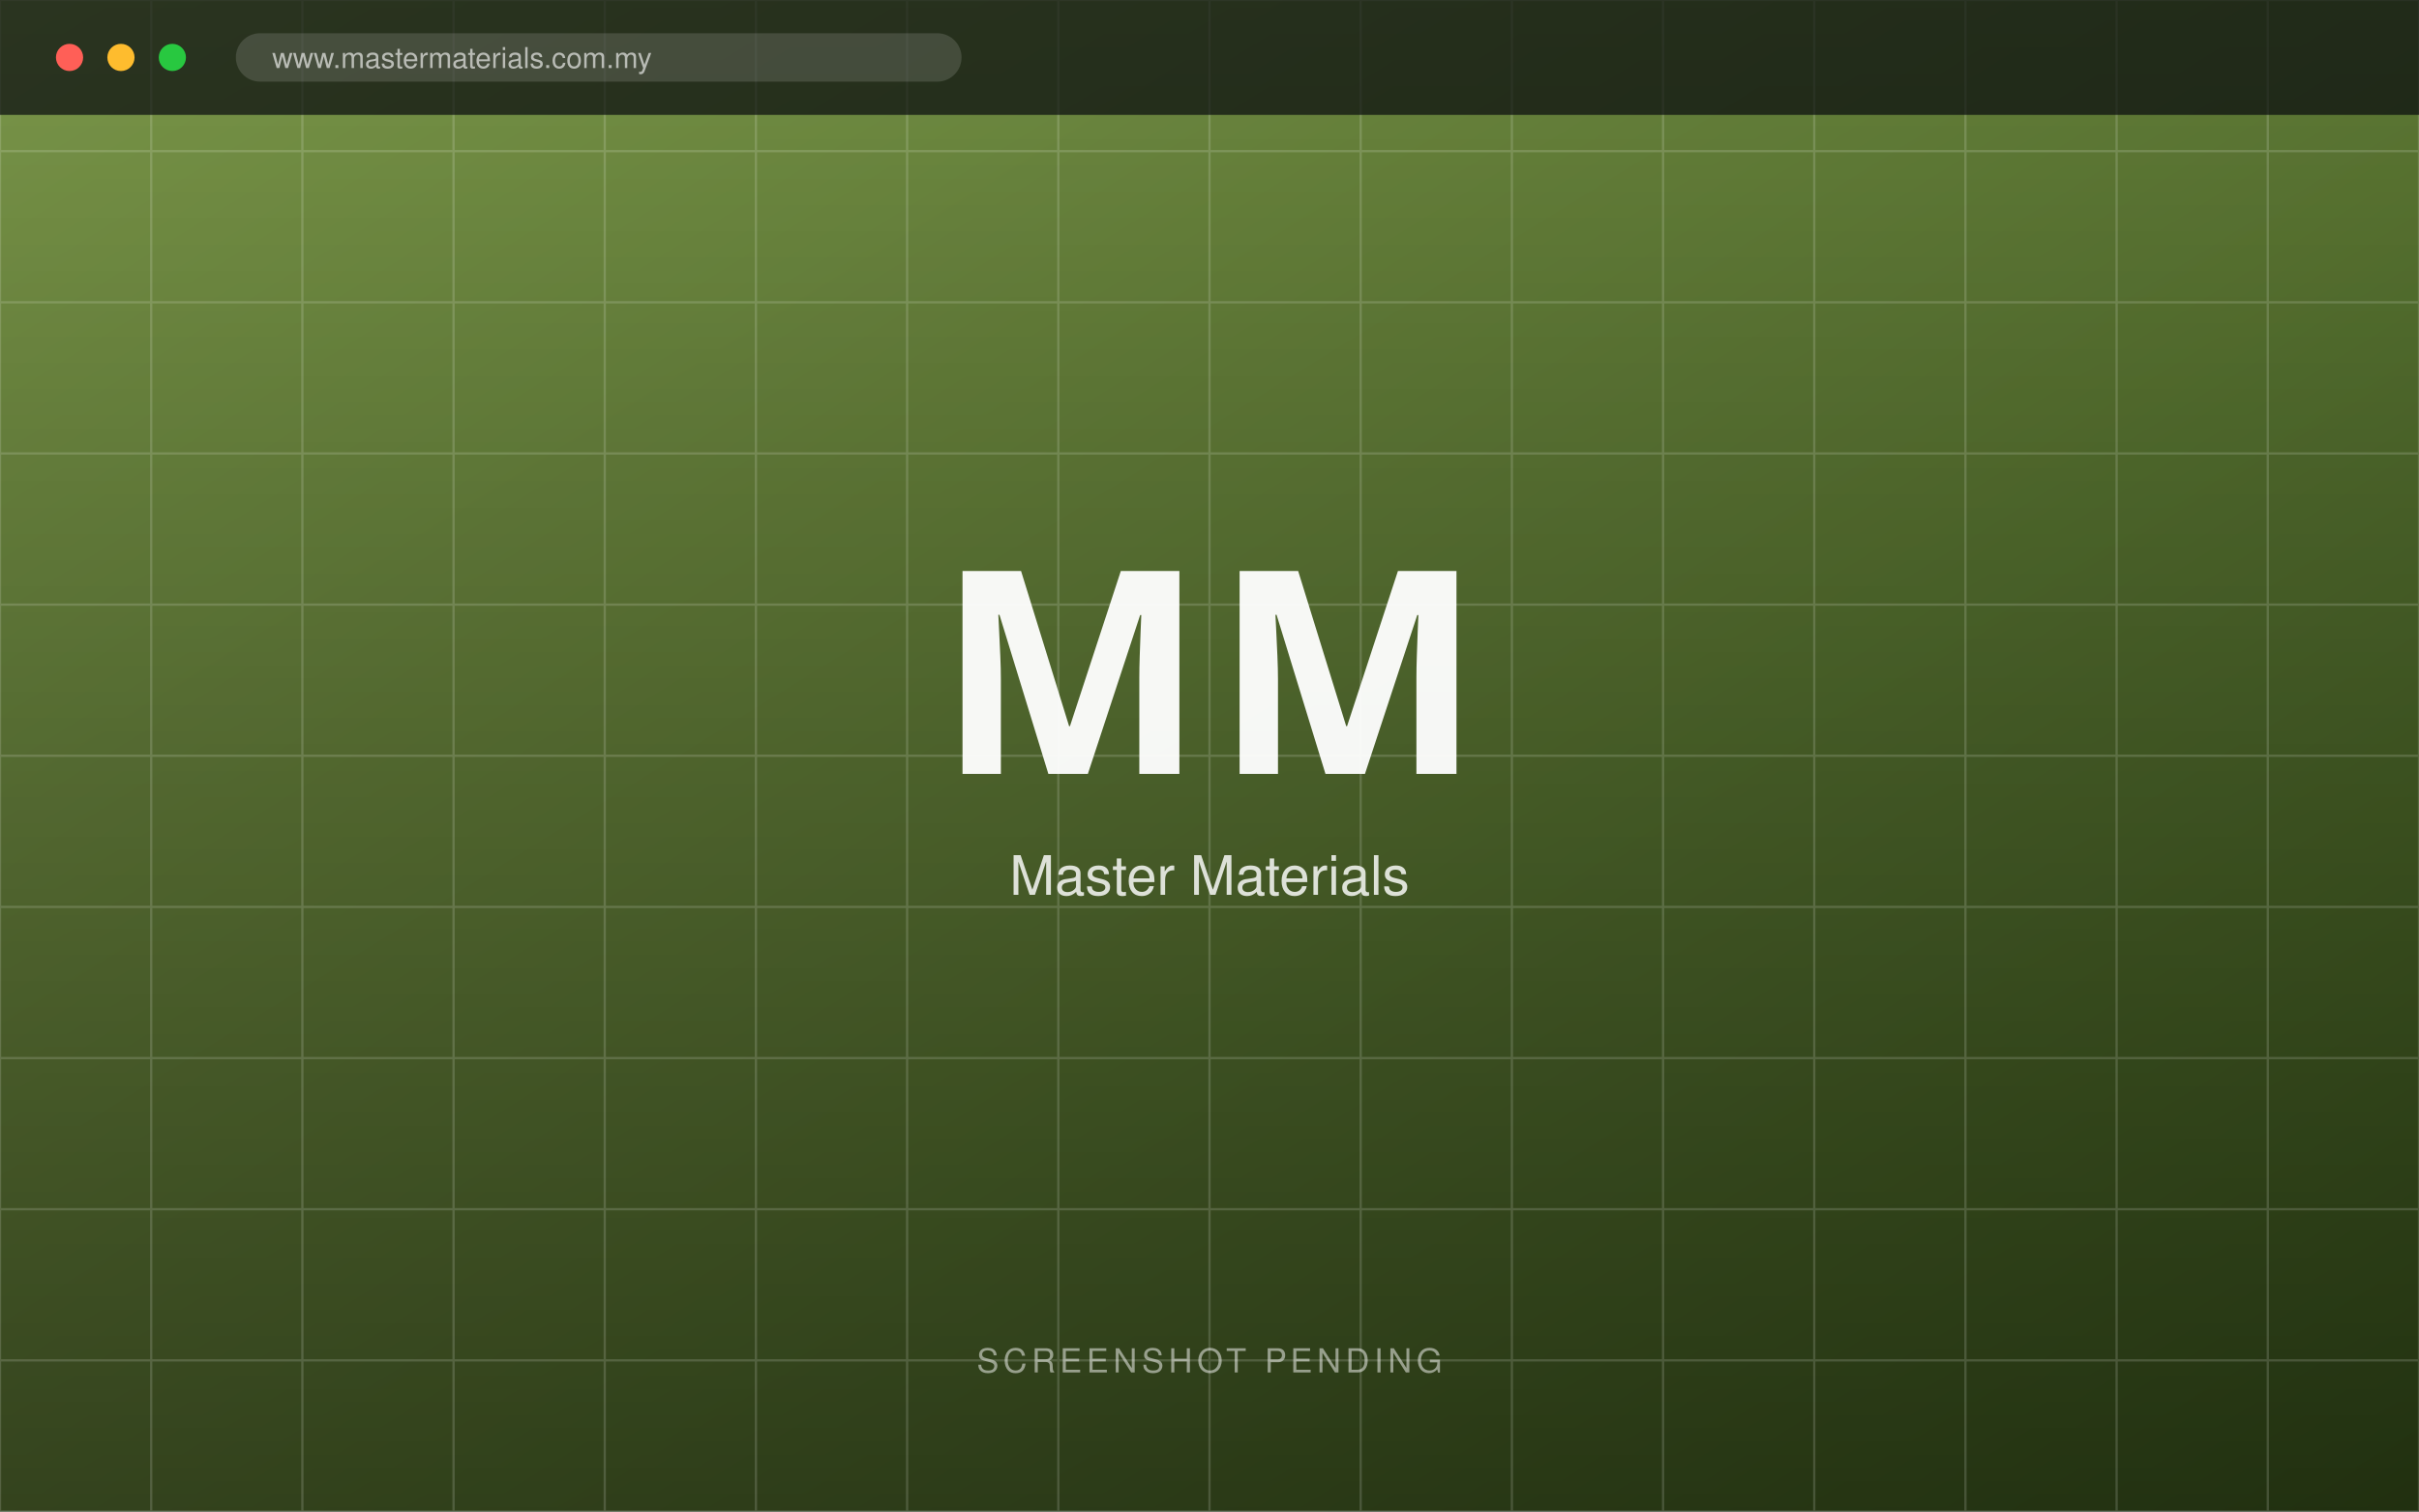
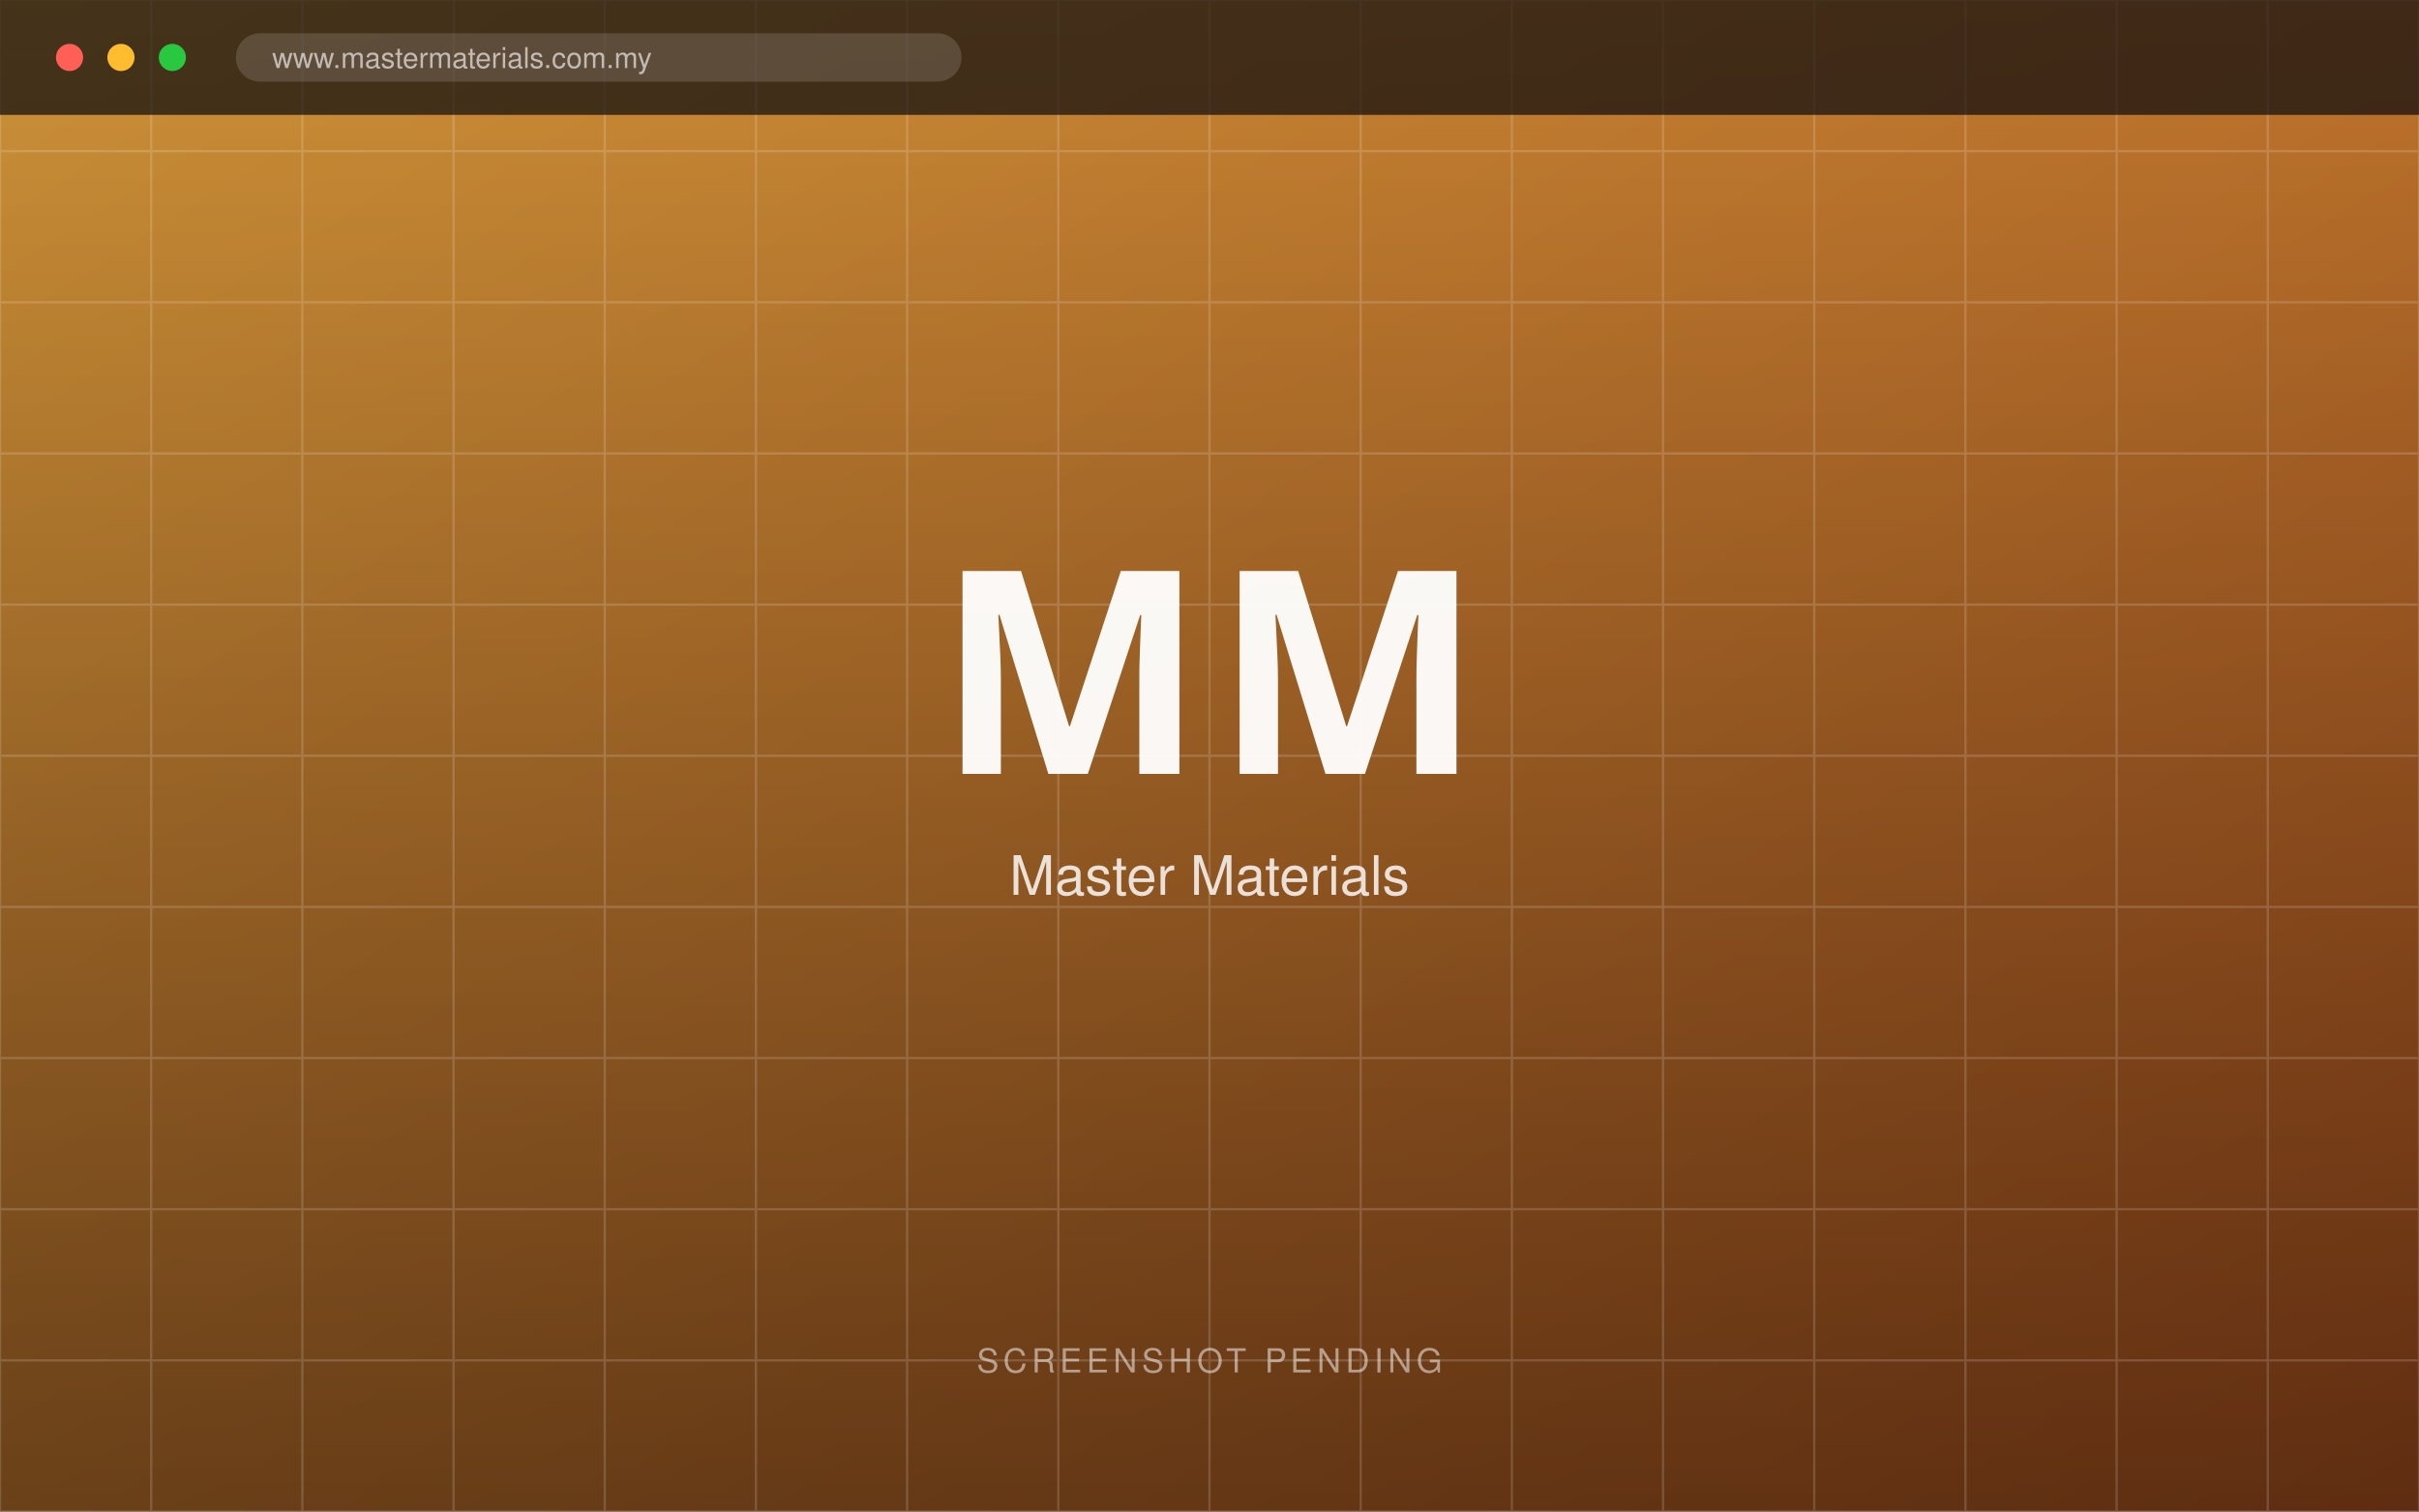
<svg xmlns="http://www.w3.org/2000/svg" viewBox="0 0 1600 1000" width="1600" height="1000" role="img" aria-label="Master Materials">
  <defs>
    <linearGradient id="g" x1="0" y1="0" x2="1" y2="1">
-       <stop offset="0%" stop-color="#8FAE4F" stop-opacity=".85" />
-       <stop offset="100%" stop-color="#3E5A1C" stop-opacity=".95" />
+       <stop offset="0%" stop-color="#F2A93B" stop-opacity=".85" />
+       <stop offset="100%" stop-color="#B4541E" stop-opacity=".95" />
    </linearGradient>
    <linearGradient id="v" x1="0" y1="0" x2="0" y2="1">
      <stop offset="0%" stop-color="#000" stop-opacity="0" />
      <stop offset="100%" stop-color="#000" stop-opacity=".45" />
    </linearGradient>
  </defs>
  <rect width="1600" height="1000" fill="#101C2E" />
  <rect x="0" y="0" width="1600" height="1000" fill="url(#g)" />
  <rect x="0" y="0" width="1600" height="1000" fill="url(#v)" />
  <g opacity=".16" stroke="#fff" stroke-width="1.5">
    <line x1="0" y1="0" x2="1600" y2="0" />
    <line x1="0" y1="100" x2="1600" y2="100" />
    <line x1="0" y1="200" x2="1600" y2="200" />
    <line x1="0" y1="300" x2="1600" y2="300" />
    <line x1="0" y1="400" x2="1600" y2="400" />
    <line x1="0" y1="500" x2="1600" y2="500" />
    <line x1="0" y1="600" x2="1600" y2="600" />
    <line x1="0" y1="700" x2="1600" y2="700" />
    <line x1="0" y1="800" x2="1600" y2="800" />
    <line x1="0" y1="900" x2="1600" y2="900" />
    <line x1="0" y1="1000" x2="1600" y2="1000" />
    <line x1="0" y1="0" x2="0" y2="1000" />
    <line x1="100" y1="0" x2="100" y2="1000" />
    <line x1="200" y1="0" x2="200" y2="1000" />
    <line x1="300" y1="0" x2="300" y2="1000" />
    <line x1="400" y1="0" x2="400" y2="1000" />
    <line x1="500" y1="0" x2="500" y2="1000" />
    <line x1="600" y1="0" x2="600" y2="1000" />
    <line x1="700" y1="0" x2="700" y2="1000" />
    <line x1="800" y1="0" x2="800" y2="1000" />
    <line x1="900" y1="0" x2="900" y2="1000" />
    <line x1="1000" y1="0" x2="1000" y2="1000" />
    <line x1="1100" y1="0" x2="1100" y2="1000" />
    <line x1="1200" y1="0" x2="1200" y2="1000" />
    <line x1="1300" y1="0" x2="1300" y2="1000" />
    <line x1="1400" y1="0" x2="1400" y2="1000" />
    <line x1="1500" y1="0" x2="1500" y2="1000" />
    <line x1="1600" y1="0" x2="1600" y2="1000" />
  </g>
  <rect x="0" y="0" width="1600" height="76" fill="#04060C" opacity=".68" />
  <circle cx="46" cy="38" r="9" fill="#FF5F57" />
  <circle cx="80" cy="38" r="9" fill="#FEBC2E" />
  <circle cx="114" cy="38" r="9" fill="#28C840" />
  <rect x="156" y="22" width="480" height="32" rx="16" fill="#fff" opacity=".14" />
  <text x="180" y="45" font-family="'Chakra Petch',Helvetica,Arial,sans-serif" font-size="19" fill="#fff" opacity=".62">www.mastermaterials.com.my</text>
  <text x="800" y="512" text-anchor="middle" font-family="'Big Shoulders Display',Haettenschweiler,'Arial Narrow',sans-serif" font-size="188" font-weight="700" fill="#fff" opacity=".95" letter-spacing="6">MM</text>
  <text x="800" y="592" text-anchor="middle" font-family="'Chakra Petch',Helvetica,Arial,sans-serif" font-size="36" font-weight="500" fill="#fff" opacity=".82">Master Materials</text>
  <text x="800" y="908" text-anchor="middle" font-family="'Chakra Petch',Helvetica,Arial,sans-serif" font-size="22" fill="#fff" opacity=".5" letter-spacing="3">SCREENSHOT PENDING</text>
</svg>
